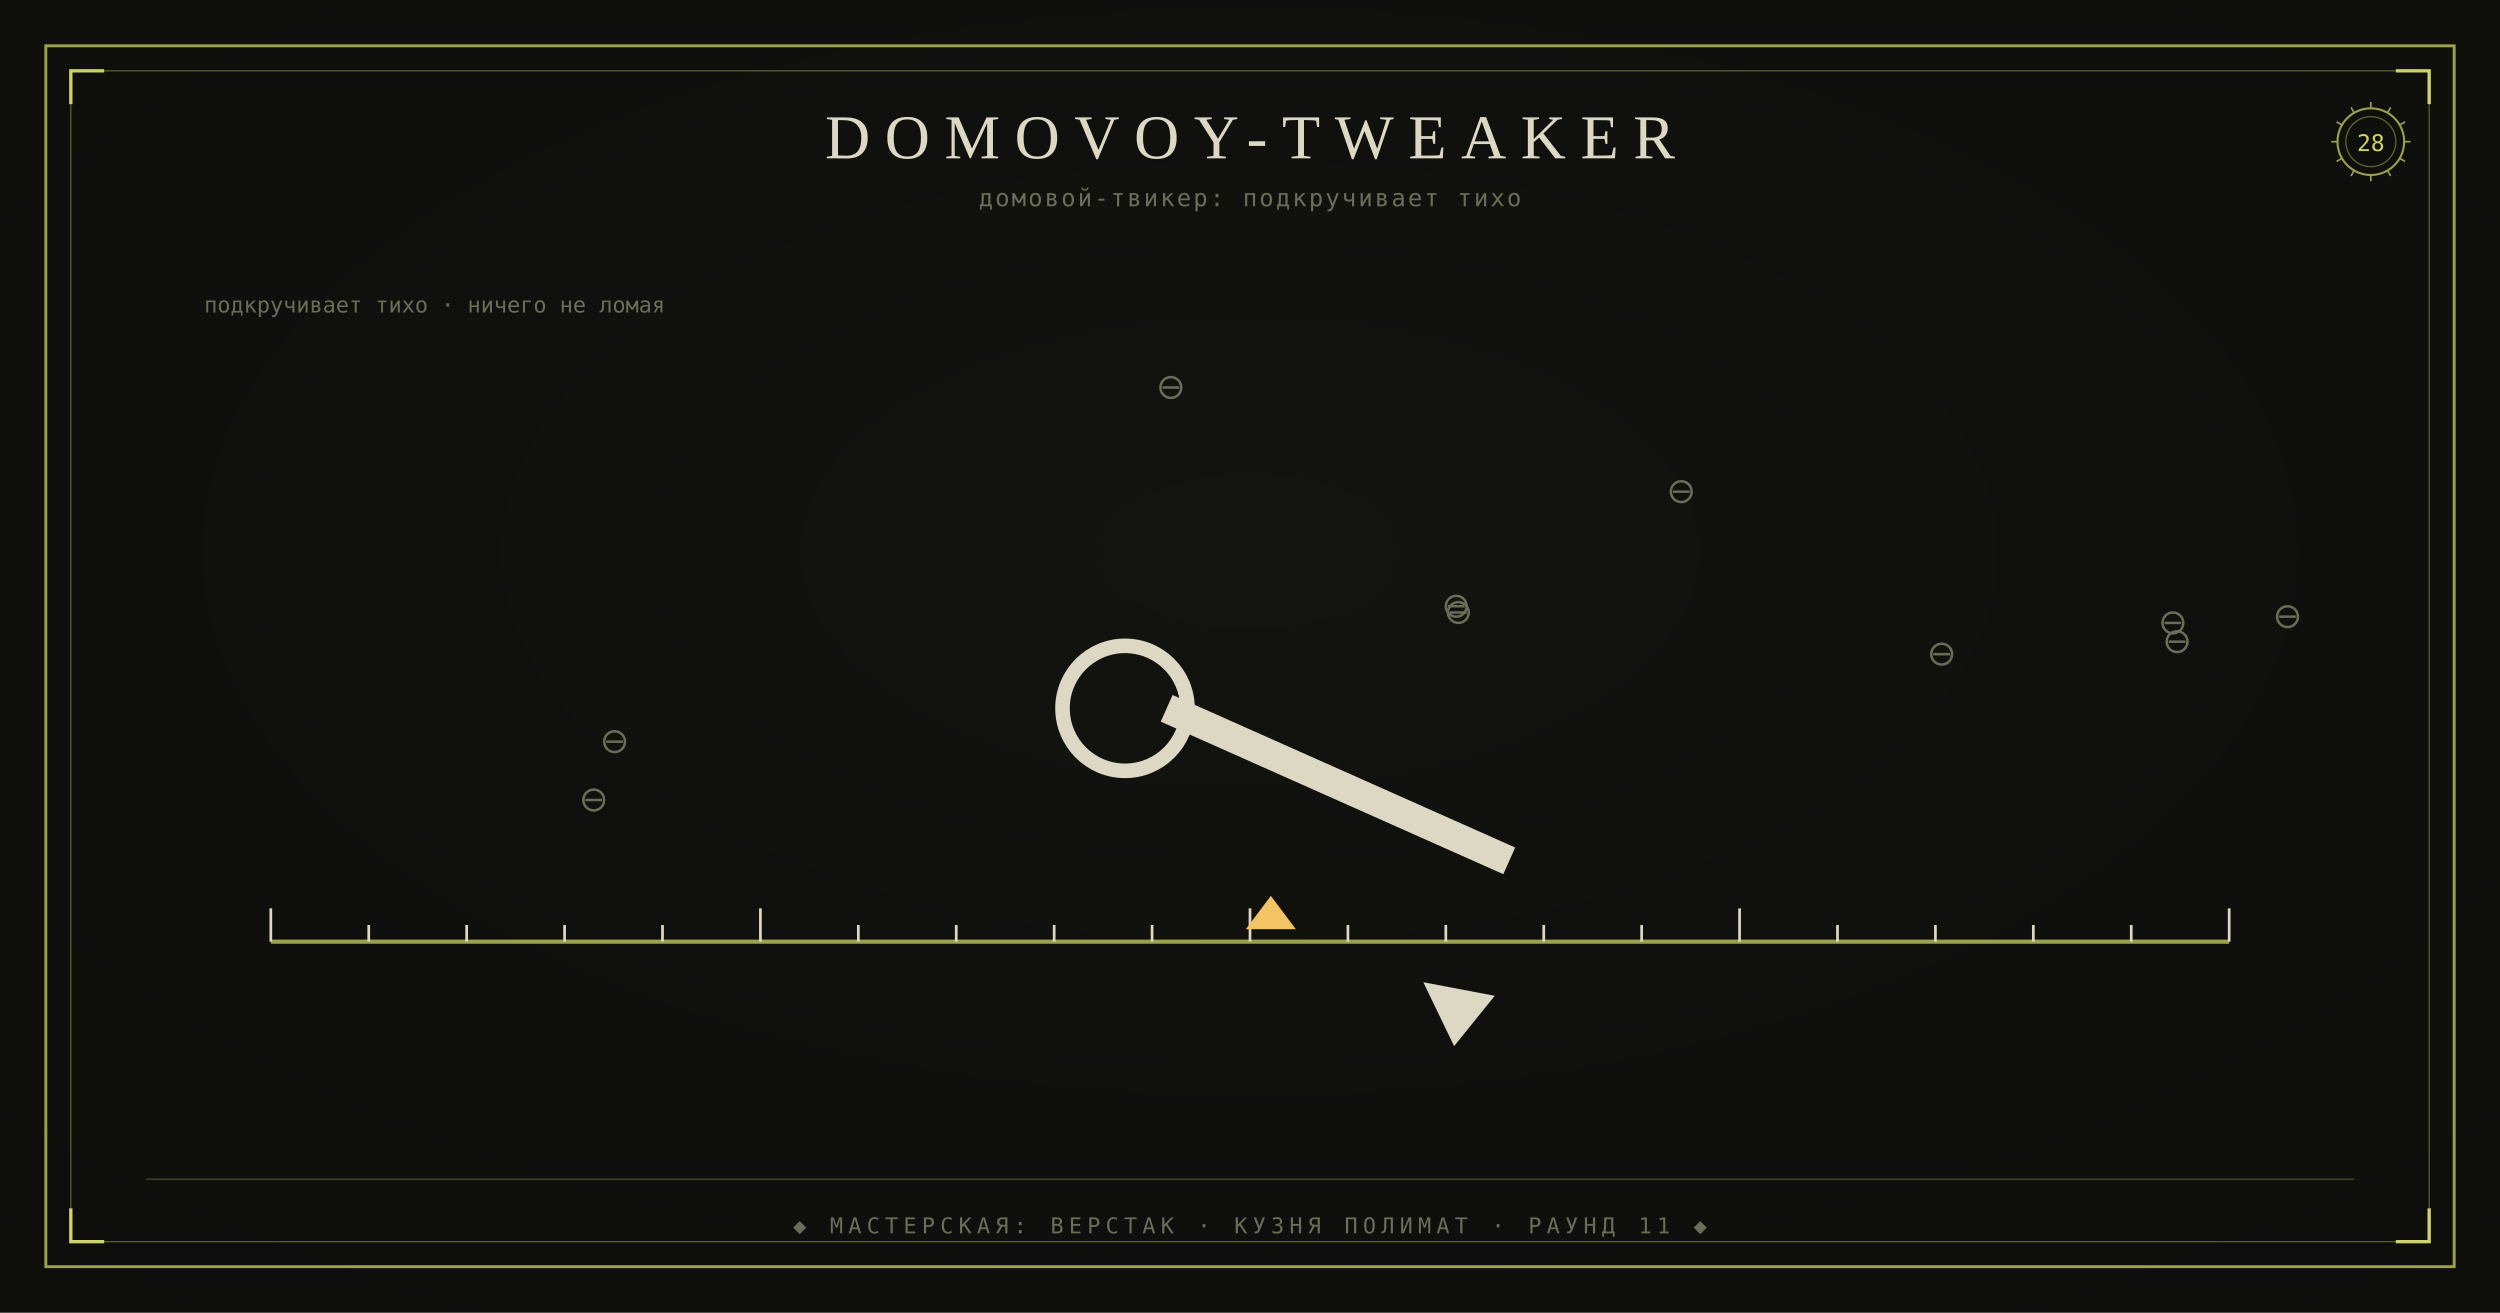
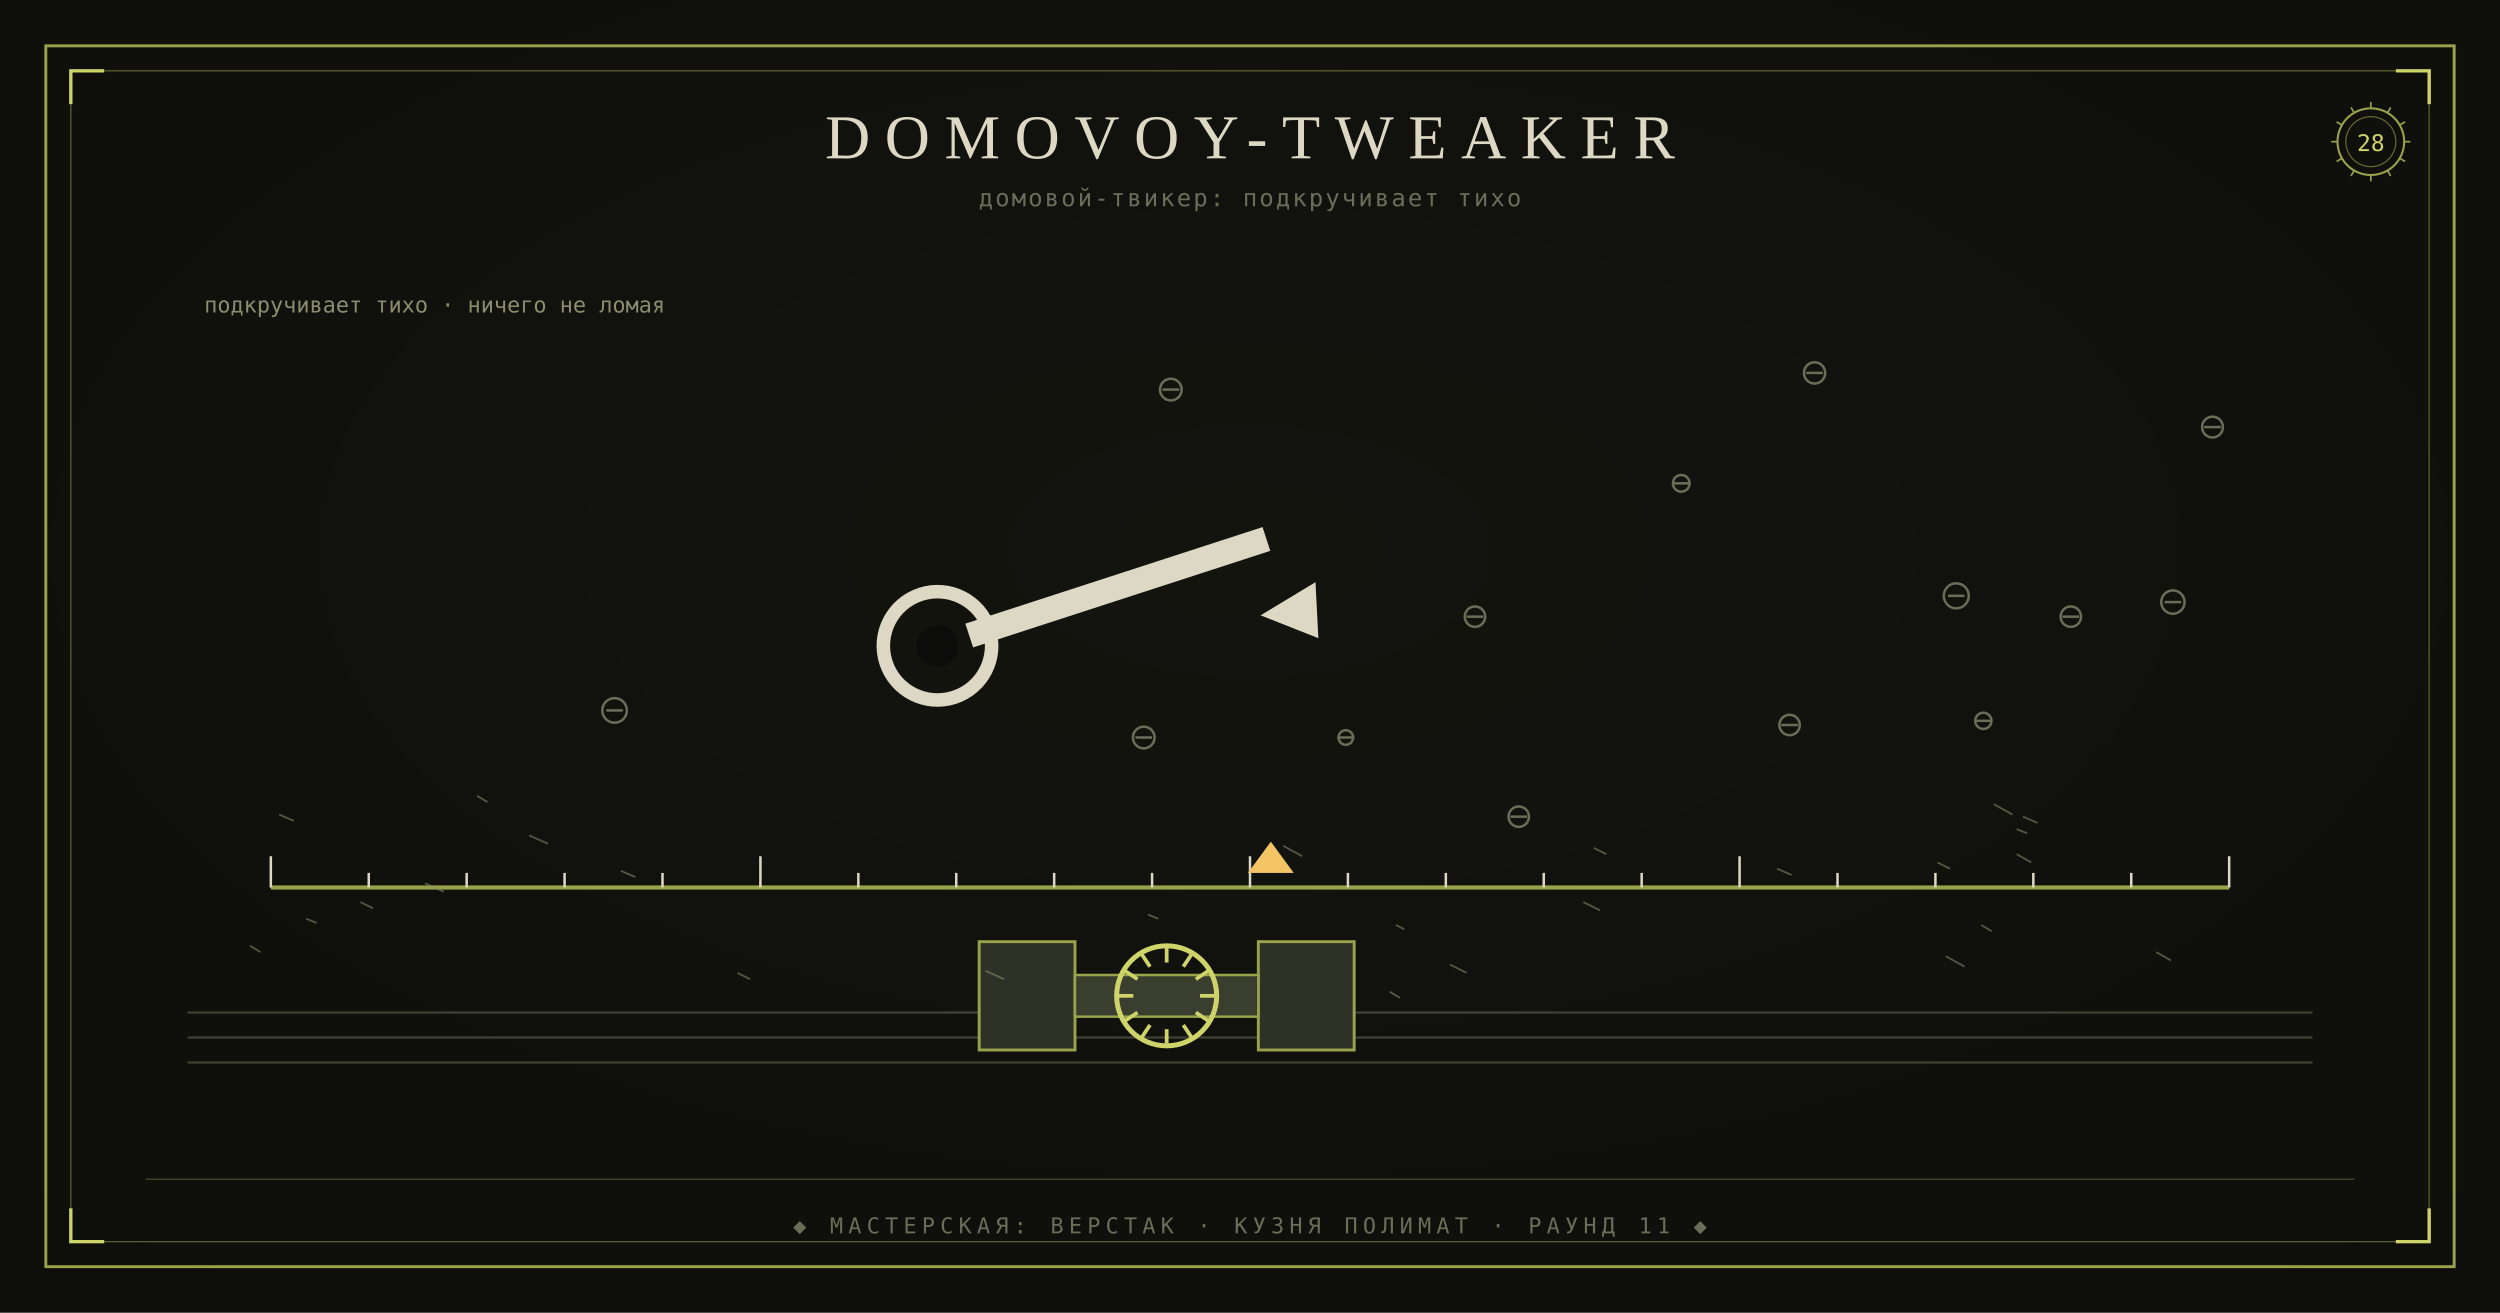
<svg xmlns="http://www.w3.org/2000/svg" viewBox="0 0 1200 630" width="1200" height="630">
  <rect width="1200" height="630" fill="#0C0C0A" />
  <radialGradient id="vig28" cx="0.5" cy="0.42" r="0.95">
-     <stop offset="0" stop-color="#141410" />
+     <stop offset="0" stop-color="#15150F" />
    <stop offset="1" stop-color="#0C0C0A" />
  </radialGradient>
  <rect width="1200" height="630" fill="url(#vig28)" opacity="0.9" />
  <rect x="22" y="22" width="1156" height="586" fill="none" stroke="#9AA24B" stroke-width="1.4" />
  <rect x="34" y="34" width="1132" height="562" fill="none" stroke="#9AA24B" stroke-width="0.6" opacity="0.55" />
  <path d="M 34 50 L 34 34 L 50 34" fill="none" stroke="#CFD46A" stroke-width="1.6" />
  <path d="M 1166 50 L 1166 34 L 1150 34" fill="none" stroke="#CFD46A" stroke-width="1.6" />
  <path d="M 34 580 L 34 596 L 50 596" fill="none" stroke="#CFD46A" stroke-width="1.6" />
  <path d="M 1166 580 L 1166 596 L 1150 596" fill="none" stroke="#CFD46A" stroke-width="1.6" />
  <text x="600.0" y="76" text-anchor="middle" font-family="Georgia, 'Times New Roman', serif" font-size="30" fill="#DCD8C4" letter-spacing="7">DOMOVOY-TWEAKER</text>
  <text x="600.0" y="99" text-anchor="middle" font-family="'Cascadia Mono', ui-monospace, Consolas, monospace" font-size="11.5" fill="#6A6E58" letter-spacing="1">домовой-твикер: подкручивает тихо</text>
  <g transform="translate(1138,68)">
    <circle r="16" fill="none" stroke="#9AA24B" stroke-width="1" />
    <circle r="12" fill="none" stroke="#9AA24B" stroke-width="0.6" opacity="0.6" />
    <text y="4.5" text-anchor="middle" font-family="'Cascadia Mono', ui-monospace, Consolas, monospace" font-size="11" fill="#CFD46A">28</text>
    <g stroke="#9AA24B" stroke-width="0.8">
      <line x1="0" y1="-19" x2="0" y2="-16" transform="rotate(0)" />
      <line x1="0" y1="-19" x2="0" y2="-16" transform="rotate(30)" />
      <line x1="0" y1="-19" x2="0" y2="-16" transform="rotate(60)" />
      <line x1="0" y1="-19" x2="0" y2="-16" transform="rotate(90)" />
      <line x1="0" y1="-19" x2="0" y2="-16" transform="rotate(120)" />
      <line x1="0" y1="-19" x2="0" y2="-16" transform="rotate(150)" />
      <line x1="0" y1="-19" x2="0" y2="-16" transform="rotate(180)" />
      <line x1="0" y1="-19" x2="0" y2="-16" transform="rotate(210)" />
      <line x1="0" y1="-19" x2="0" y2="-16" transform="rotate(240)" />
      <line x1="0" y1="-19" x2="0" y2="-16" transform="rotate(270)" />
      <line x1="0" y1="-19" x2="0" y2="-16" transform="rotate(300)" />
      <line x1="0" y1="-19" x2="0" y2="-16" transform="rotate(330)" />
    </g>
  </g>
  <line x1="70" y1="566" x2="1130" y2="566" stroke="#9AA24B" stroke-width="0.5" opacity="0.5" />
  <text x="600.0" y="592" text-anchor="middle" font-family="'Cascadia Mono', ui-monospace, Consolas, monospace" font-size="10.5" fill="#6A6E58" letter-spacing="2.5">◆ МАСТЕРСКАЯ: ВЕРСТАК · КУЗНЯ ПОЛИМАТ · РАУНД 11 ◆</text>
  <clipPath id="clip28">
    <rect x="70" y="118" width="1060" height="404" />
  </clipPath>
  <g clip-path="url(#clip28)">
-     <circle cx="540.0" cy="340.0" r="30" fill="none" stroke="#DCD8C4" stroke-width="7" />
-     <rect x="560.0" y="333.0" width="180" height="14" transform="rotate(24 560.0 340.0)" fill="#DCD8C4" />
-     <path d="M 726.0 410 l 34 -8 l -8 30 Z" fill="#DCD8C4" transform="rotate(24 560.0 340.0)" />
-     <line x1="130" y1="452" x2="1070" y2="452" stroke="#9AA24B" stroke-width="2" />
-     <line x1="130" y1="452" x2="130" y2="436" stroke="#DCD8C4" stroke-width="1.3" />
-     <line x1="177" y1="452" x2="177" y2="444" stroke="#DCD8C4" stroke-width="1.3" />
-     <line x1="224" y1="452" x2="224" y2="444" stroke="#DCD8C4" stroke-width="1.3" />
-     <line x1="271" y1="452" x2="271" y2="444" stroke="#DCD8C4" stroke-width="1.3" />
-     <line x1="318" y1="452" x2="318" y2="444" stroke="#DCD8C4" stroke-width="1.3" />
-     <line x1="365" y1="452" x2="365" y2="436" stroke="#DCD8C4" stroke-width="1.3" />
-     <line x1="412" y1="452" x2="412" y2="444" stroke="#DCD8C4" stroke-width="1.3" />
-     <line x1="459" y1="452" x2="459" y2="444" stroke="#DCD8C4" stroke-width="1.3" />
-     <line x1="506" y1="452" x2="506" y2="444" stroke="#DCD8C4" stroke-width="1.3" />
-     <line x1="553" y1="452" x2="553" y2="444" stroke="#DCD8C4" stroke-width="1.3" />
-     <line x1="600" y1="452" x2="600" y2="436" stroke="#DCD8C4" stroke-width="1.3" />
-     <line x1="647" y1="452" x2="647" y2="444" stroke="#DCD8C4" stroke-width="1.3" />
-     <line x1="694" y1="452" x2="694" y2="444" stroke="#DCD8C4" stroke-width="1.3" />
-     <line x1="741" y1="452" x2="741" y2="444" stroke="#DCD8C4" stroke-width="1.3" />
-     <line x1="788" y1="452" x2="788" y2="444" stroke="#DCD8C4" stroke-width="1.3" />
-     <line x1="835" y1="452" x2="835" y2="436" stroke="#DCD8C4" stroke-width="1.3" />
-     <line x1="882" y1="452" x2="882" y2="444" stroke="#DCD8C4" stroke-width="1.3" />
-     <line x1="929" y1="452" x2="929" y2="444" stroke="#DCD8C4" stroke-width="1.3" />
-     <line x1="976" y1="452" x2="976" y2="444" stroke="#DCD8C4" stroke-width="1.3" />
-     <line x1="1023" y1="452" x2="1023" y2="444" stroke="#DCD8C4" stroke-width="1.3" />
-     <line x1="1070" y1="452" x2="1070" y2="436" stroke="#DCD8C4" stroke-width="1.3" />
-     <polygon points="610.0,430 622.0,446 598.0,446" fill="#F2C464" />
-     <circle cx="295" cy="356" r="5" fill="none" stroke="#6A6E58" stroke-width="1.2" />
-     <line x1="291" y1="356" x2="299" y2="356" stroke="#6A6E58" stroke-width="1.2" />
-     <circle cx="1045" cy="308" r="5" fill="none" stroke="#6A6E58" stroke-width="1.2" />
-     <line x1="1041" y1="308" x2="1049" y2="308" stroke="#6A6E58" stroke-width="1.2" />
-     <circle cx="699" cy="291" r="5" fill="none" stroke="#6A6E58" stroke-width="1.2" />
-     <line x1="695" y1="291" x2="703" y2="291" stroke="#6A6E58" stroke-width="1.2" />
-     <circle cx="807" cy="236" r="5" fill="none" stroke="#6A6E58" stroke-width="1.2" />
-     <line x1="803" y1="236" x2="811" y2="236" stroke="#6A6E58" stroke-width="1.2" />
-     <circle cx="285" cy="384" r="5" fill="none" stroke="#6A6E58" stroke-width="1.2" />
-     <line x1="281" y1="384" x2="289" y2="384" stroke="#6A6E58" stroke-width="1.2" />
-     <circle cx="700" cy="294" r="5" fill="none" stroke="#6A6E58" stroke-width="1.2" />
-     <line x1="696" y1="294" x2="704" y2="294" stroke="#6A6E58" stroke-width="1.2" />
-     <circle cx="1043" cy="299" r="5" fill="none" stroke="#6A6E58" stroke-width="1.2" />
-     <line x1="1039" y1="299" x2="1047" y2="299" stroke="#6A6E58" stroke-width="1.2" />
-     <circle cx="932" cy="314" r="5" fill="none" stroke="#6A6E58" stroke-width="1.2" />
-     <line x1="928" y1="314" x2="936" y2="314" stroke="#6A6E58" stroke-width="1.2" />
-     <circle cx="1098" cy="296" r="5" fill="none" stroke="#6A6E58" stroke-width="1.2" />
-     <line x1="1094" y1="296" x2="1102" y2="296" stroke="#6A6E58" stroke-width="1.2" />
-     <circle cx="562" cy="186" r="5" fill="none" stroke="#6A6E58" stroke-width="1.2" />
-     <line x1="558" y1="186" x2="566" y2="186" stroke="#6A6E58" stroke-width="1.2" />
-     <text x="98" y="150" font-family="'Cascadia Mono', ui-monospace, Consolas, monospace" font-size="10.5" fill="#6A6E58">подкручивает тихо · ничего не ломая</text>
+     <line x1="90" y1="486" x2="1110" y2="486" stroke="#4A4E3C" stroke-width="1.1" opacity="0.8" />
+     <line x1="90" y1="498" x2="1110" y2="498" stroke="#4A4E3C" stroke-width="1.1" opacity="0.8" />
+     <line x1="90" y1="510" x2="1110" y2="510" stroke="#4A4E3C" stroke-width="1.1" opacity="0.8" />
+     <rect x="470.0" y="452" width="46" height="52" fill="#2E3226" stroke="#9AA24B" stroke-width="1.4" />
+     <rect x="604.0" y="452" width="46" height="52" fill="#2E3226" stroke="#9AA24B" stroke-width="1.4" />
+     <rect x="516.0" y="468" width="88" height="20" fill="#3A3E2E" stroke="#9AA24B" stroke-width="1.2" />
+     <circle cx="560.0" cy="478" r="24" fill="none" stroke="#CFD46A" stroke-width="2.4" />
+     <line x1="576" y1="478" x2="583" y2="478" stroke="#CFD46A" stroke-width="1.8" />
+     <line x1="574" y1="486" x2="580" y2="490" stroke="#CFD46A" stroke-width="1.8" />
+     <line x1="568" y1="492" x2="572" y2="498" stroke="#CFD46A" stroke-width="1.8" />
+     <line x1="560" y1="494" x2="560" y2="501" stroke="#CFD46A" stroke-width="1.8" />
+     <line x1="552" y1="492" x2="548" y2="498" stroke="#CFD46A" stroke-width="1.8" />
+     <line x1="546" y1="486" x2="540" y2="490" stroke="#CFD46A" stroke-width="1.8" />
+     <line x1="544" y1="478" x2="537" y2="478" stroke="#CFD46A" stroke-width="1.8" />
+     <line x1="546" y1="470" x2="540" y2="466" stroke="#CFD46A" stroke-width="1.8" />
+     <line x1="552" y1="464" x2="548" y2="458" stroke="#CFD46A" stroke-width="1.8" />
+     <line x1="560" y1="462" x2="560" y2="455" stroke="#CFD46A" stroke-width="1.8" />
+     <line x1="568" y1="464" x2="572" y2="458" stroke="#CFD46A" stroke-width="1.8" />
+     <line x1="574" y1="470" x2="580" y2="466" stroke="#CFD46A" stroke-width="1.8" />
+     <g transform="rotate(-18 450.0 310.0)">
+       <circle cx="450.0" cy="310.0" r="26" fill="none" stroke="#DCD8C4" stroke-width="6.5" />
+       <rect x="466.0" y="304.0" width="150" height="12" fill="#DCD8C4" />
+       <path d="M 602.0 344.0 l 30 -7 l -7 26 Z" fill="#DCD8C4" />
+       <circle cx="450.0" cy="310.0" r="10" fill="#0C0C0A" />
+     </g>
+     <line x1="130" y1="426" x2="1070" y2="426" stroke="#9AA24B" stroke-width="2" />
+     <line x1="130" y1="426" x2="130" y2="411" stroke="#DCD8C4" stroke-width="1.2" />
+     <line x1="177" y1="426" x2="177" y2="419" stroke="#DCD8C4" stroke-width="1.2" />
+     <line x1="224" y1="426" x2="224" y2="419" stroke="#DCD8C4" stroke-width="1.2" />
+     <line x1="271" y1="426" x2="271" y2="419" stroke="#DCD8C4" stroke-width="1.2" />
+     <line x1="318" y1="426" x2="318" y2="419" stroke="#DCD8C4" stroke-width="1.2" />
+     <line x1="365" y1="426" x2="365" y2="411" stroke="#DCD8C4" stroke-width="1.2" />
+     <line x1="412" y1="426" x2="412" y2="419" stroke="#DCD8C4" stroke-width="1.2" />
+     <line x1="459" y1="426" x2="459" y2="419" stroke="#DCD8C4" stroke-width="1.2" />
+     <line x1="506" y1="426" x2="506" y2="419" stroke="#DCD8C4" stroke-width="1.2" />
+     <line x1="553" y1="426" x2="553" y2="419" stroke="#DCD8C4" stroke-width="1.2" />
+     <line x1="600" y1="426" x2="600" y2="411" stroke="#DCD8C4" stroke-width="1.2" />
+     <line x1="647" y1="426" x2="647" y2="419" stroke="#DCD8C4" stroke-width="1.2" />
+     <line x1="694" y1="426" x2="694" y2="419" stroke="#DCD8C4" stroke-width="1.2" />
+     <line x1="741" y1="426" x2="741" y2="419" stroke="#DCD8C4" stroke-width="1.2" />
+     <line x1="788" y1="426" x2="788" y2="419" stroke="#DCD8C4" stroke-width="1.2" />
+     <line x1="835" y1="426" x2="835" y2="411" stroke="#DCD8C4" stroke-width="1.2" />
+     <line x1="882" y1="426" x2="882" y2="419" stroke="#DCD8C4" stroke-width="1.2" />
+     <line x1="929" y1="426" x2="929" y2="419" stroke="#DCD8C4" stroke-width="1.2" />
+     <line x1="976" y1="426" x2="976" y2="419" stroke="#DCD8C4" stroke-width="1.2" />
+     <line x1="1023" y1="426" x2="1023" y2="419" stroke="#DCD8C4" stroke-width="1.2" />
+     <line x1="1070" y1="426" x2="1070" y2="411" stroke="#DCD8C4" stroke-width="1.2" />
+     <polygon points="610.0,404 621.0,419 599.0,419" fill="#F2C464" />
+     <circle cx="295" cy="341" r="5.9" fill="none" stroke="#6A6E58" stroke-width="1.2" />
+     <line x1="291" y1="341" x2="299" y2="341" stroke="#6A6E58" stroke-width="1.2" />
+     <circle cx="708" cy="296" r="4.9" fill="none" stroke="#6A6E58" stroke-width="1.2" />
+     <line x1="704" y1="296" x2="712" y2="296" stroke="#6A6E58" stroke-width="1.2" />
+     <circle cx="807" cy="232" r="4.0" fill="none" stroke="#6A6E58" stroke-width="1.2" />
+     <line x1="803" y1="232" x2="811" y2="232" stroke="#6A6E58" stroke-width="1.2" />
+     <circle cx="994" cy="296" r="4.9" fill="none" stroke="#6A6E58" stroke-width="1.2" />
+     <line x1="990" y1="296" x2="998" y2="296" stroke="#6A6E58" stroke-width="1.2" />
+     <circle cx="1043" cy="289" r="5.6" fill="none" stroke="#6A6E58" stroke-width="1.2" />
+     <line x1="1039" y1="289" x2="1047" y2="289" stroke="#6A6E58" stroke-width="1.2" />
+     <circle cx="729" cy="392" r="4.9" fill="none" stroke="#6A6E58" stroke-width="1.2" />
+     <line x1="725" y1="392" x2="733" y2="392" stroke="#6A6E58" stroke-width="1.2" />
+     <circle cx="562" cy="187" r="5.2" fill="none" stroke="#6A6E58" stroke-width="1.2" />
+     <line x1="558" y1="187" x2="566" y2="187" stroke="#6A6E58" stroke-width="1.2" />
+     <circle cx="952" cy="346" r="3.9" fill="none" stroke="#6A6E58" stroke-width="1.2" />
+     <line x1="948" y1="346" x2="956" y2="346" stroke="#6A6E58" stroke-width="1.2" />
+     <circle cx="871" cy="179" r="5.1" fill="none" stroke="#6A6E58" stroke-width="1.2" />
+     <line x1="867" y1="179" x2="875" y2="179" stroke="#6A6E58" stroke-width="1.2" />
+     <circle cx="1062" cy="205" r="5.0" fill="none" stroke="#6A6E58" stroke-width="1.2" />
+     <line x1="1058" y1="205" x2="1066" y2="205" stroke="#6A6E58" stroke-width="1.2" />
+     <circle cx="939" cy="286" r="6.0" fill="none" stroke="#6A6E58" stroke-width="1.2" />
+     <line x1="935" y1="286" x2="943" y2="286" stroke="#6A6E58" stroke-width="1.2" />
+     <circle cx="549" cy="354" r="5.2" fill="none" stroke="#6A6E58" stroke-width="1.2" />
+     <line x1="545" y1="354" x2="553" y2="354" stroke="#6A6E58" stroke-width="1.2" />
+     <circle cx="646" cy="354" r="3.5" fill="none" stroke="#6A6E58" stroke-width="1.2" />
+     <line x1="642" y1="354" x2="650" y2="354" stroke="#6A6E58" stroke-width="1.2" />
+     <circle cx="859" cy="348" r="4.9" fill="none" stroke="#6A6E58" stroke-width="1.2" />
+     <line x1="855" y1="348" x2="863" y2="348" stroke="#6A6E58" stroke-width="1.2" />
+     <line x1="853" y1="417" x2="860" y2="420" stroke="#8A8E6E" stroke-width="0.9" opacity="0.55" />
+     <line x1="696" y1="463" x2="704" y2="467" stroke="#8A8E6E" stroke-width="0.9" opacity="0.55" />
+     <line x1="473" y1="466" x2="482" y2="470" stroke="#8A8E6E" stroke-width="0.9" opacity="0.55" />
+     <line x1="173" y1="433" x2="179" y2="436" stroke="#8A8E6E" stroke-width="0.9" opacity="0.55" />
+     <line x1="957" y1="386" x2="966" y2="391" stroke="#8A8E6E" stroke-width="0.9" opacity="0.55" />
+     <line x1="229" y1="382" x2="234" y2="385" stroke="#8A8E6E" stroke-width="0.9" opacity="0.55" />
+     <line x1="968" y1="398" x2="973" y2="400" stroke="#8A8E6E" stroke-width="0.9" opacity="0.55" />
+     <line x1="204" y1="424" x2="213" y2="428" stroke="#8A8E6E" stroke-width="0.9" opacity="0.55" />
+     <line x1="254" y1="401" x2="263" y2="405" stroke="#8A8E6E" stroke-width="0.9" opacity="0.55" />
+     <line x1="120" y1="454" x2="125" y2="457" stroke="#8A8E6E" stroke-width="0.9" opacity="0.55" />
+     <line x1="147" y1="441" x2="152" y2="443" stroke="#8A8E6E" stroke-width="0.9" opacity="0.55" />
+     <line x1="667" y1="476" x2="672" y2="479" stroke="#8A8E6E" stroke-width="0.9" opacity="0.55" />
+     <line x1="134" y1="391" x2="141" y2="394" stroke="#8A8E6E" stroke-width="0.9" opacity="0.55" />
+     <line x1="298" y1="418" x2="305" y2="421" stroke="#8A8E6E" stroke-width="0.9" opacity="0.55" />
+     <line x1="934" y1="459" x2="943" y2="464" stroke="#8A8E6E" stroke-width="0.9" opacity="0.55" />
+     <line x1="1035" y1="457" x2="1042" y2="461" stroke="#8A8E6E" stroke-width="0.9" opacity="0.55" />
+     <line x1="760" y1="433" x2="768" y2="437" stroke="#8A8E6E" stroke-width="0.9" opacity="0.55" />
+     <line x1="968" y1="410" x2="975" y2="414" stroke="#8A8E6E" stroke-width="0.9" opacity="0.55" />
+     <line x1="670" y1="444" x2="674" y2="446" stroke="#8A8E6E" stroke-width="0.9" opacity="0.55" />
+     <line x1="971" y1="392" x2="978" y2="395" stroke="#8A8E6E" stroke-width="0.9" opacity="0.55" />
+     <line x1="616" y1="406" x2="625" y2="411" stroke="#8A8E6E" stroke-width="0.9" opacity="0.55" />
+     <line x1="551" y1="439" x2="556" y2="441" stroke="#8A8E6E" stroke-width="0.9" opacity="0.55" />
+     <line x1="354" y1="467" x2="360" y2="470" stroke="#8A8E6E" stroke-width="0.9" opacity="0.55" />
+     <line x1="951" y1="444" x2="956" y2="447" stroke="#8A8E6E" stroke-width="0.9" opacity="0.55" />
+     <line x1="930" y1="414" x2="936" y2="417" stroke="#8A8E6E" stroke-width="0.9" opacity="0.55" />
+     <line x1="765" y1="407" x2="771" y2="410" stroke="#8A8E6E" stroke-width="0.9" opacity="0.55" />
+     <text x="98" y="150" font-family="'Cascadia Mono', ui-monospace, Consolas, monospace" font-size="10.5" fill="#8A8E6E">подкручивает тихо · ничего не ломая</text>
  </g>
</svg>
